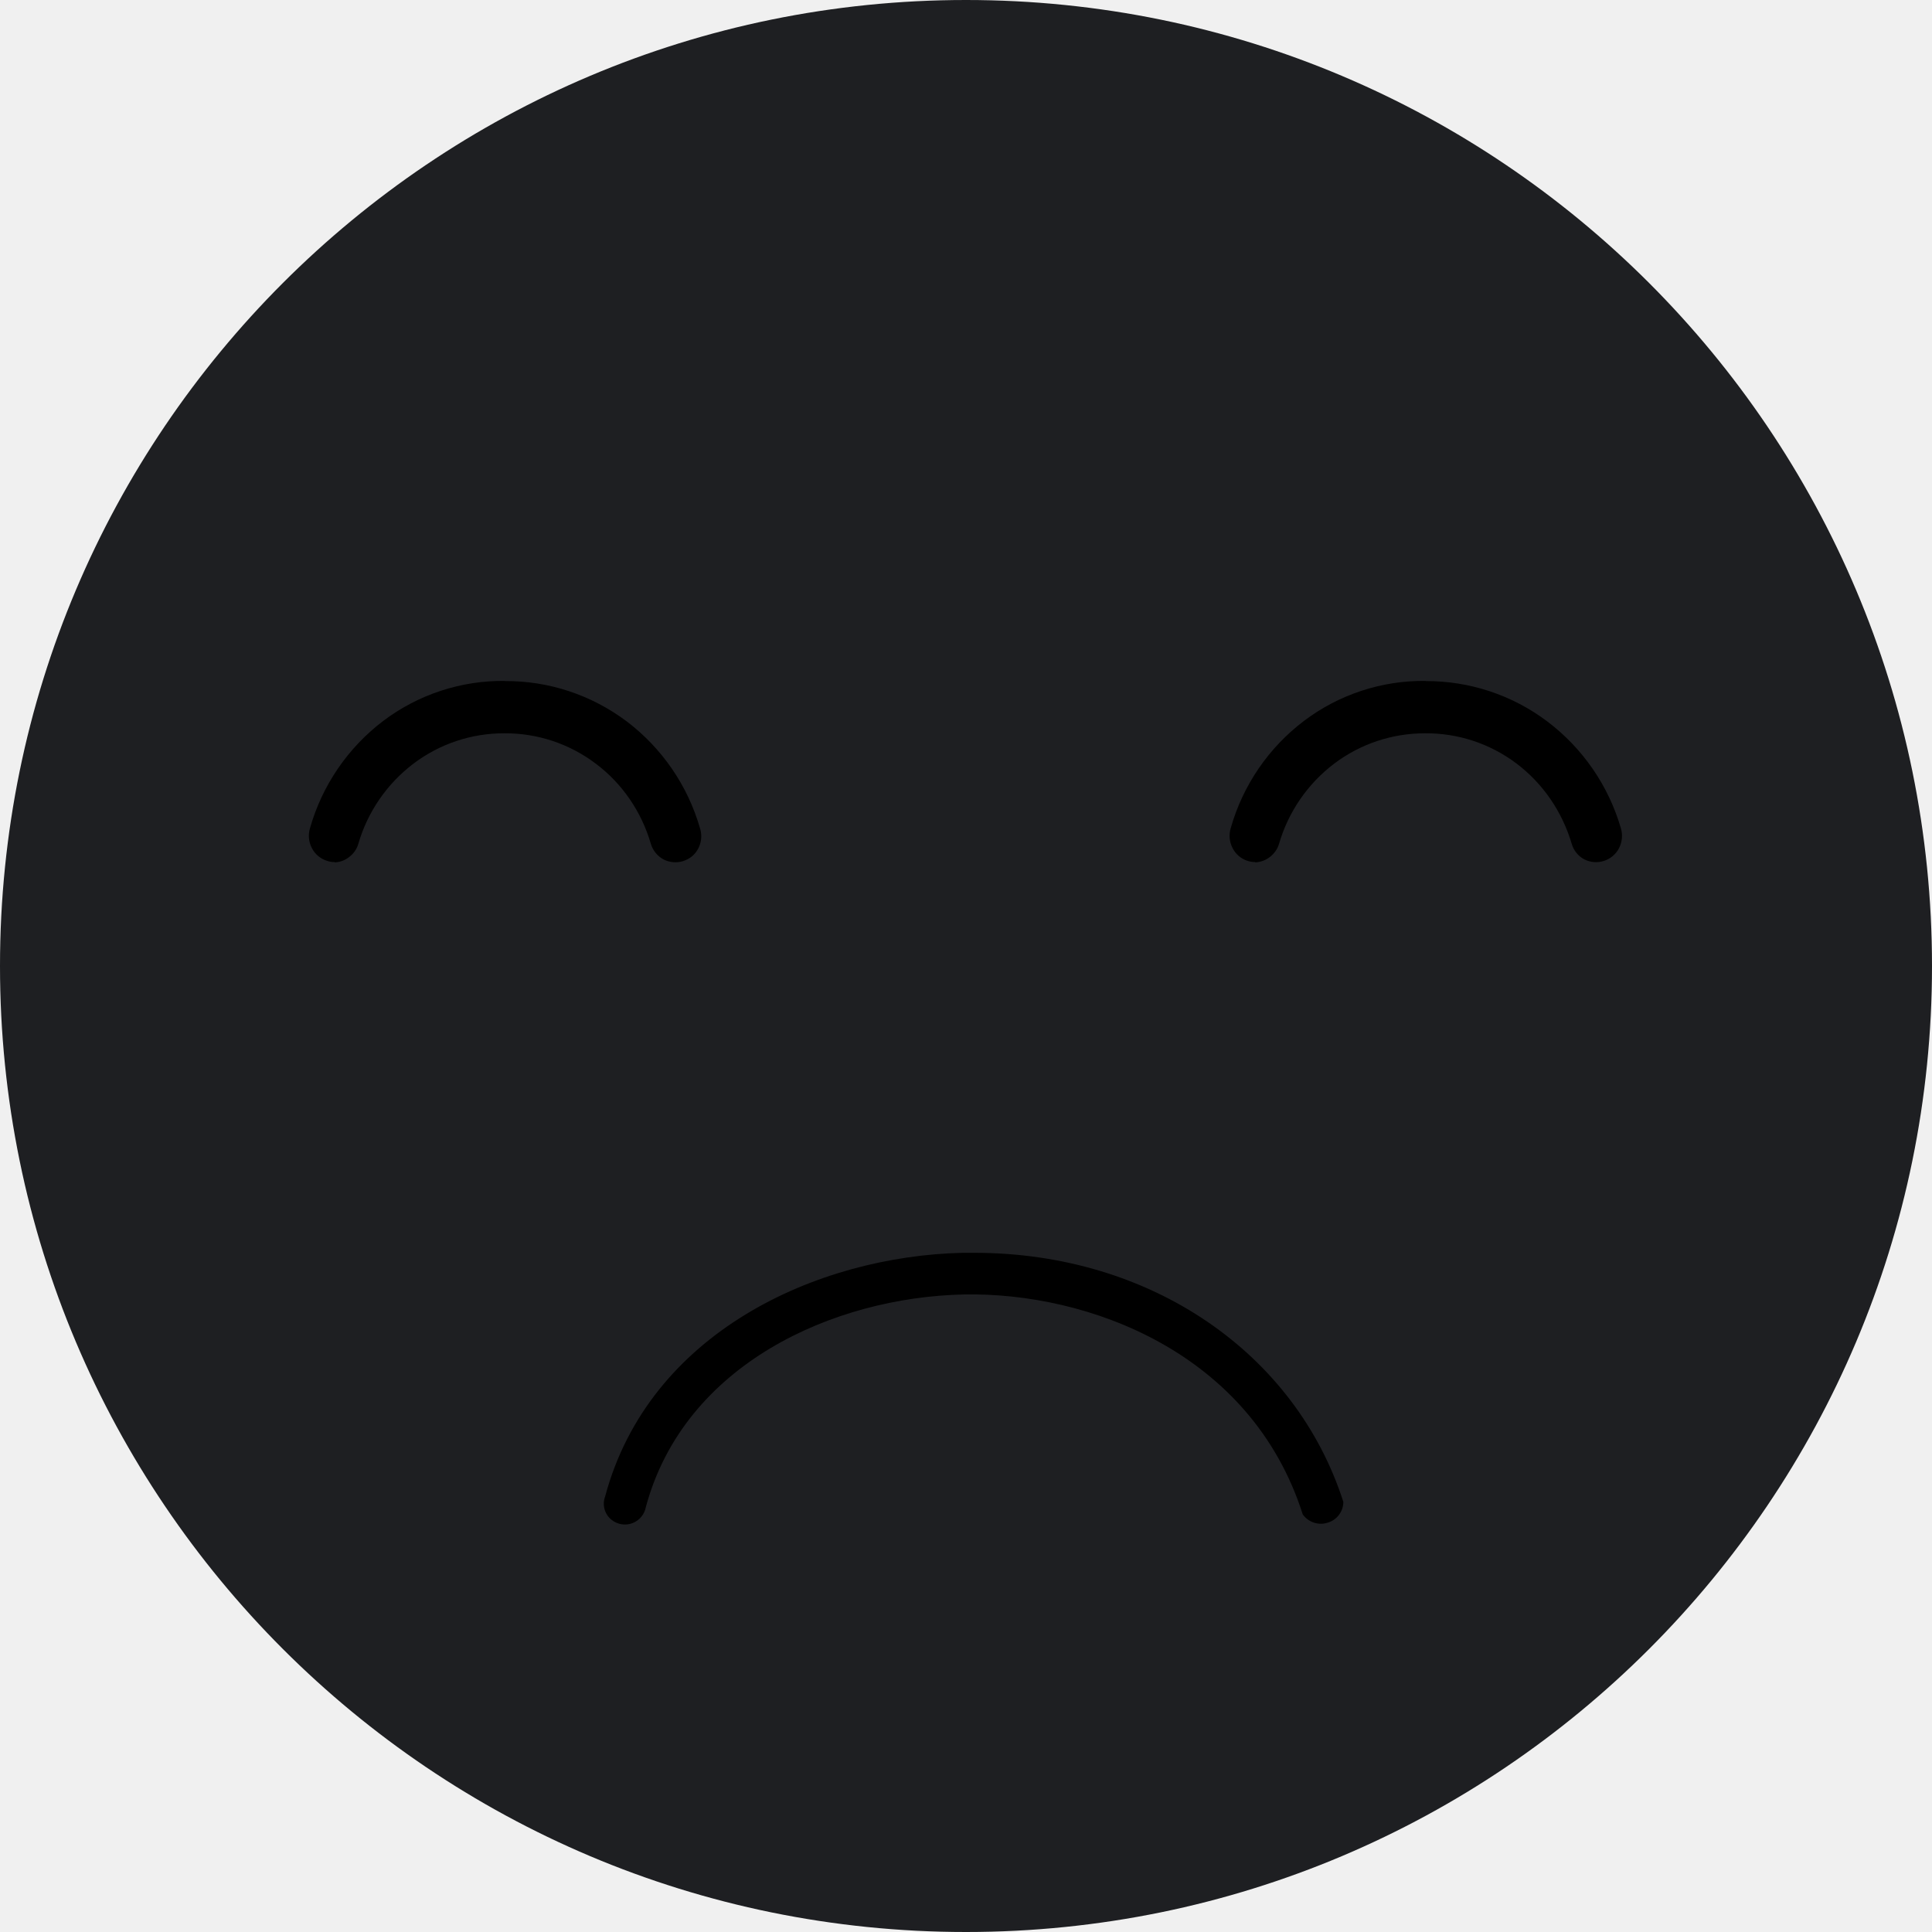
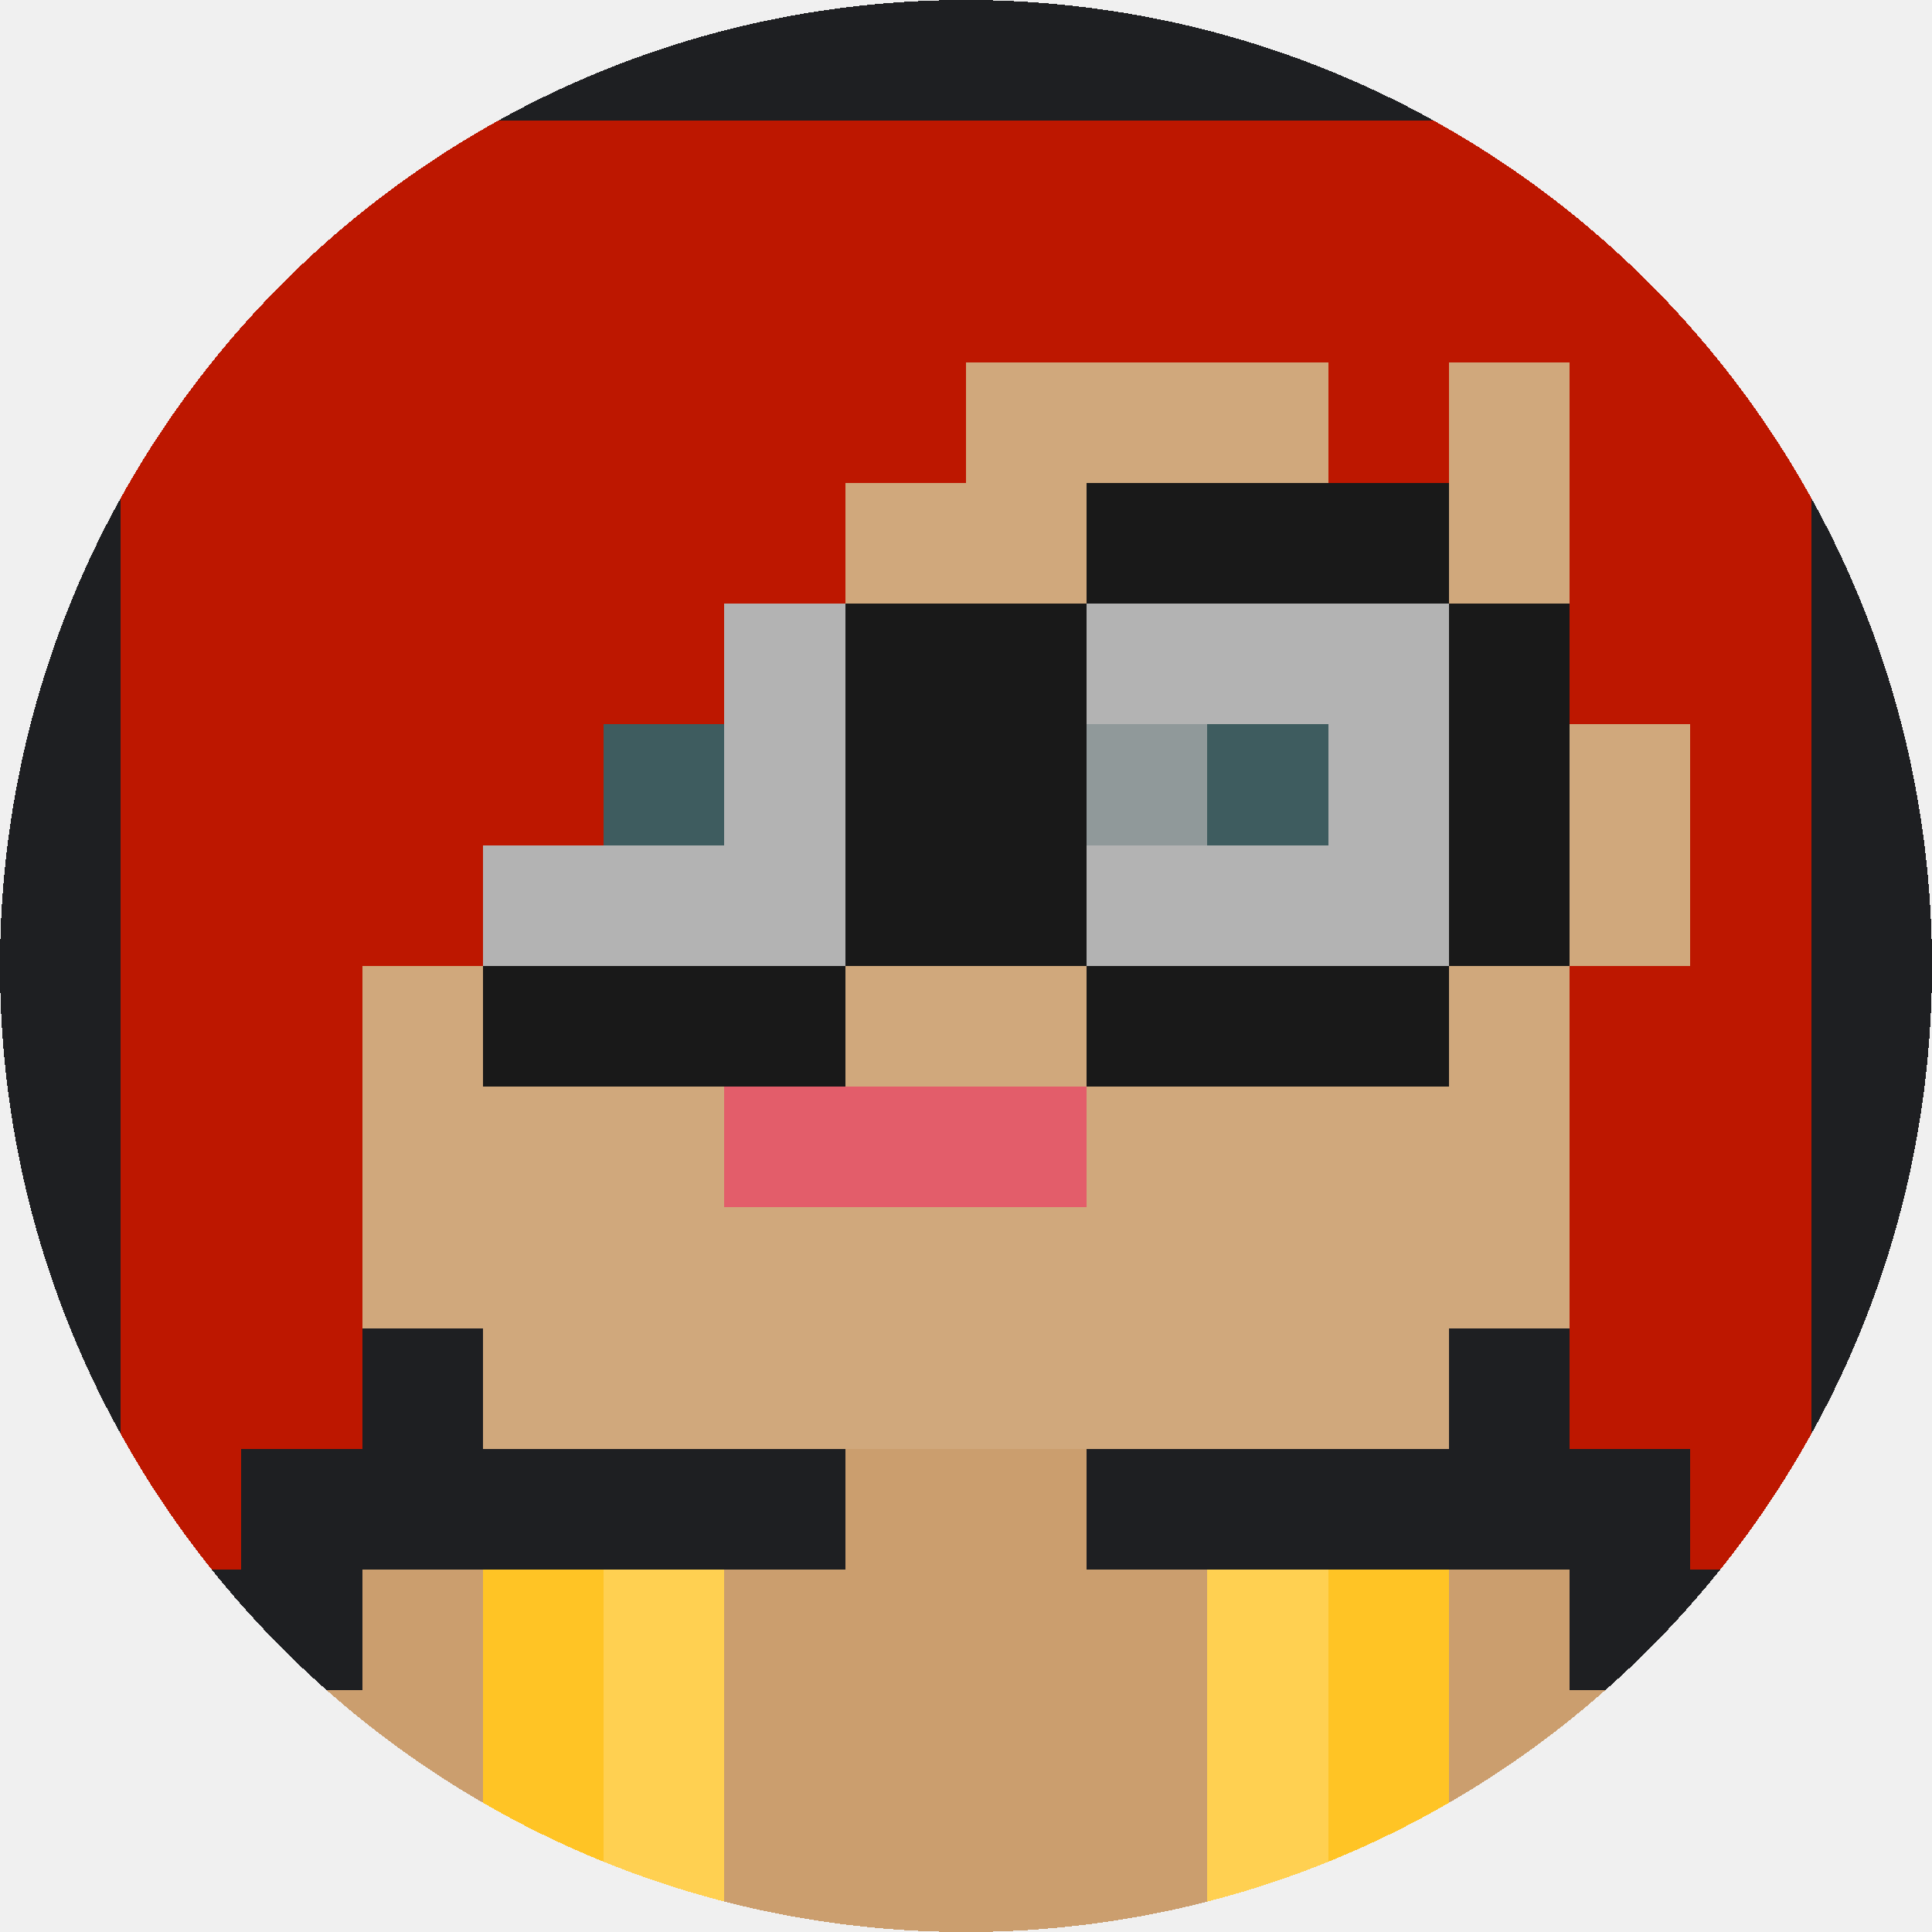
- <svg xmlns="http://www.w3.org/2000/svg" viewBox="0 0 200 200" fill="none" shape-rendering="auto">
+ <svg xmlns="http://www.w3.org/2000/svg" viewBox="0 0 16 16" fill="none" shape-rendering="crispEdges">
  <mask id="viewboxMask">
-     <rect width="200" height="200" rx="100" ry="100" x="0" y="0" fill="#fff" />
+     <rect width="16" height="16" rx="8" ry="8" x="0" y="0" fill="#fff" />
  </mask>
  <g mask="url(#viewboxMask)">
-     <rect fill="#1e1f22" width="200" height="200" x="0" y="0" />
-     <g transform="matrix(1.5625 0 0 1.5625 37.5 110.94)">
-       <path d="M40.54 12h-.75c-9.7.22-20.8 5.3-23.7 16.15a1.36 1.36 0 0 0 .44 1.55 1.41 1.41 0 0 0 2.26-.86c2.55-9.46 12.42-13.89 21.06-14.08 8.24-.16 19.04 3.84 22.46 14.57a1.47 1.47 0 0 0 1.65.55A1.44 1.44 0 0 0 65 28.5C61.85 18.69 52.3 12 40.54 12Z" fill="#000" />
-     </g>
-     <g transform="matrix(1.5625 0 0 1.5625 31.25 59.38)">
-       <path d="M63.16 19.11a1.68 1.68 0 0 1-1.5-.93 1.75 1.75 0 0 1-.12-1.32 13.54 13.54 0 0 1 4.85-7.1 13.1 13.1 0 0 1 8.07-2.65v.01c2.9-.01 5.73.92 8.06 2.68a13.63 13.63 0 0 1 4.87 7.08c.13.44.08.91-.13 1.32a1.72 1.72 0 0 1-2.3.73 1.69 1.69 0 0 1-.83-1.03c-.63-2.13-1.91-4-3.66-5.32a9.92 9.92 0 0 0-6.07-2c-2.17 0-4.28.7-6.02 2.02a10.26 10.26 0 0 0-3.64 5.3c-.1.35-.32.65-.6.87a1.7 1.7 0 0 1-.98.36ZM2.17 19.11a1.4 1.4 0 0 1-.5-.08 1.68 1.68 0 0 1-1.01-.85 1.75 1.75 0 0 1-.12-1.32 13.57 13.57 0 0 1 4.85-7.1 13.12 13.12 0 0 1 8.07-2.65v.01c2.9-.02 5.73.92 8.06 2.67a13.6 13.6 0 0 1 4.86 7.09 1.75 1.75 0 0 1-.53 1.85c-.18.14-.38.25-.6.32-.42.13-.9.09-1.3-.12-.4-.22-.7-.59-.83-1.03-.62-2.13-1.9-4-3.65-5.31a9.92 9.92 0 0 0-6.06-2.01 9.92 9.92 0 0 0-6.03 2.02 10.26 10.26 0 0 0-3.64 5.3c-.1.35-.31.65-.6.87-.27.22-.61.35-.97.36Z" fill="#000" />
-     </g>
+     <rect fill="#1e1f22" width="16" height="16" x="0" y="0" />
+     <path d="M4 2h8v1h1v3h1v2h-1v3h-1v1H9v1h4v1h1v2H2v-2h1v-1h4v-1H4v-1H3V8H2V6h1V3h1V2Z" fill="#cb9e6e" />
+     <path d="M4 2h8v1h1v3h1v2h-1v3h-1v1H4v-1H3V8H2V6h1V3h1V2Z" fill="#fff" fill-opacity=".1" />
+     <path d="M6 13H4v3h2v-3ZM12 13h-2v3h2v-3Z" fill="#ffc425" />
+     <path fill="#fff" fill-opacity=".2" d="M5 13h1v3H5zM10 13h1v3h-1z" />
+     <path fill="#fff" d="M4 5h3v3H4zM9 5h3v3H9z" />
+     <path fill="#588387" d="M4 6h2v1H4zM9 6h2v1H9z" />
+     <path fill="#fff" fill-opacity=".7" d="M4 6h1v1H4zM9 6h1v1H9z" />
+     <path fill-rule="evenodd" clip-rule="evenodd" d="M12 4H9v1H7V4H4v1H2v1h1v2h1v1h3V8h2v1h3V8h1V6h1V5h-2V4Zm0 1v3H9V5h3ZM7 8H4V5h3v3Z" fill="#191919" />
+     <path fill="#000" fill-opacity=".3" d="M9 5h3v3H9zM4 5h3v3H4z" />
+     <path fill="#fff" fill-opacity=".2" d="M2 5h1v1H2zM13 5h1v1h-1z" />
+     <path d="M6 9h3v1H6V9Z" fill="#e35d6a" />
+     <path d="M2 1h12v1h1v11h-1v-1h-1V8h1V6h-1V3h-1v1h-1V3H8v1H7v1H6v1H5v1H4v1H3v4H2v1H1V2h1V1Z" fill="#bd1700" />
  </g>
</svg>
